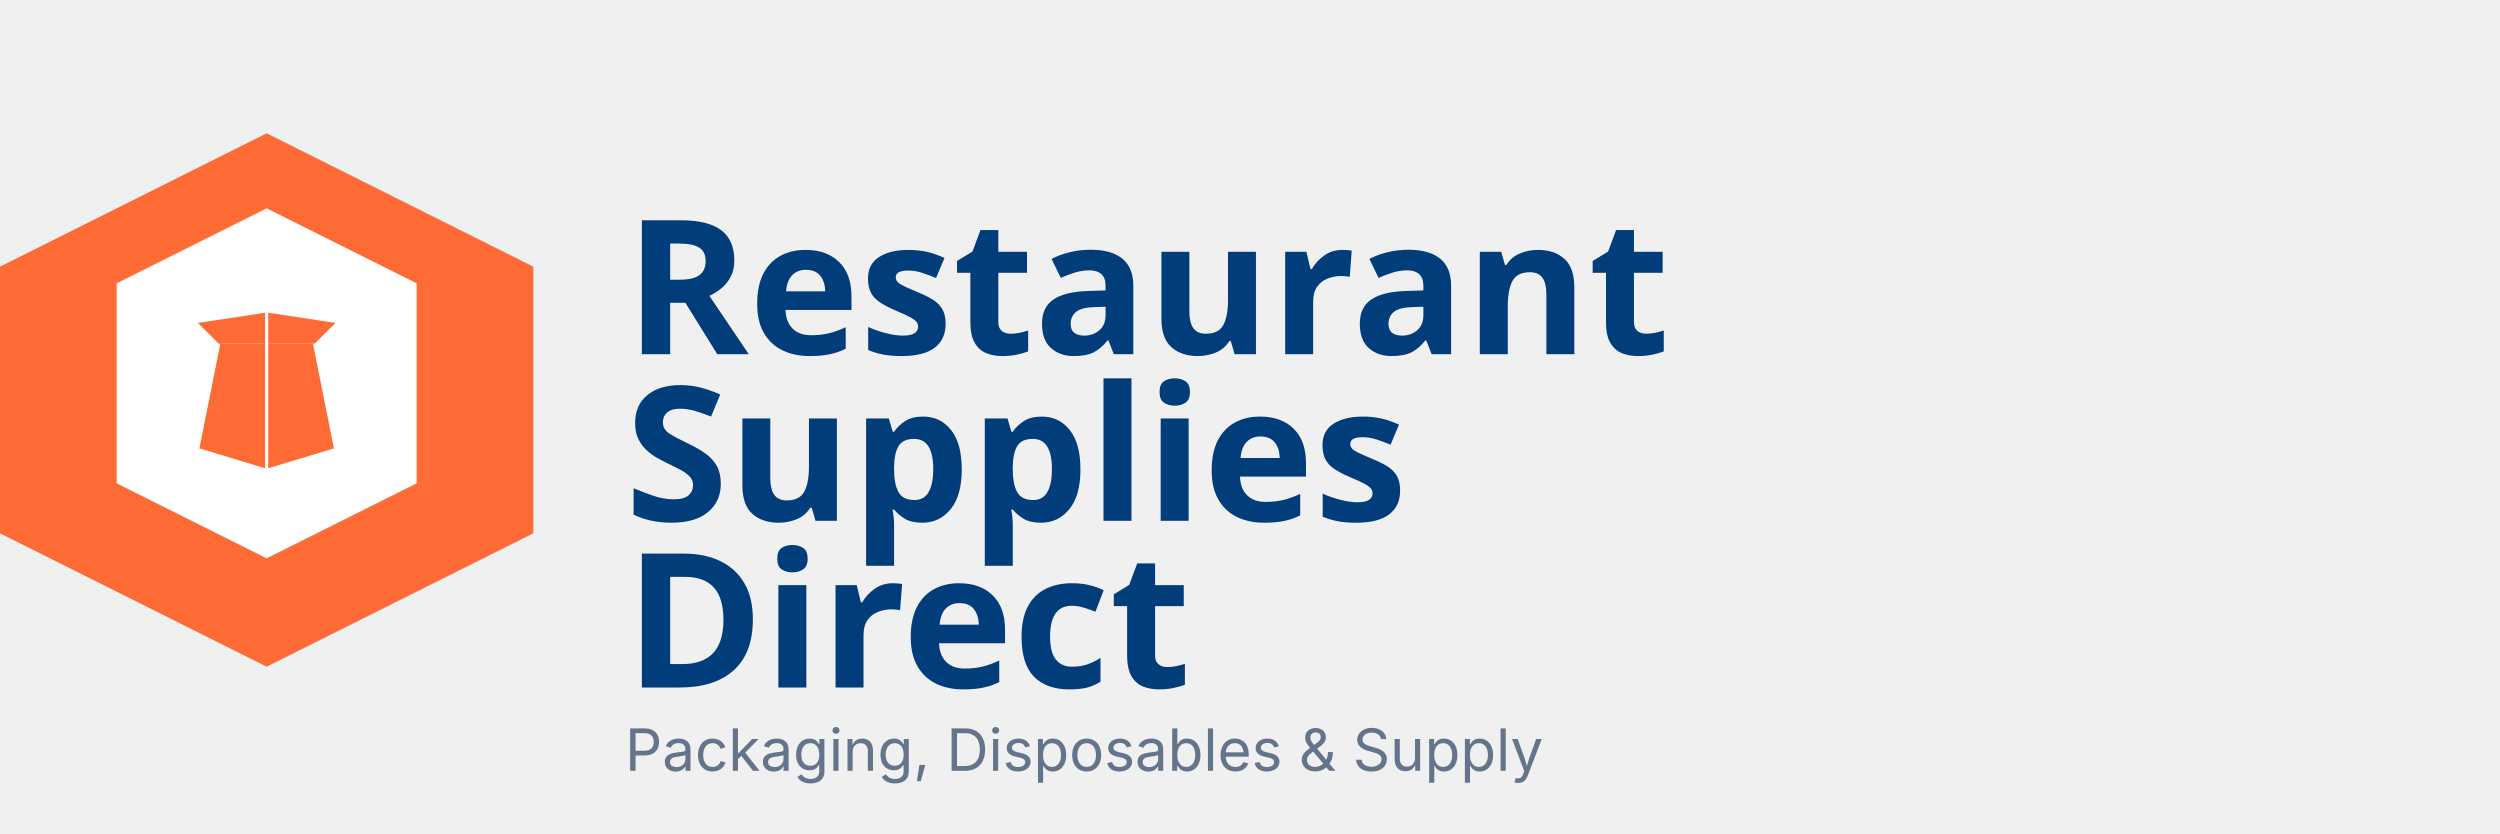
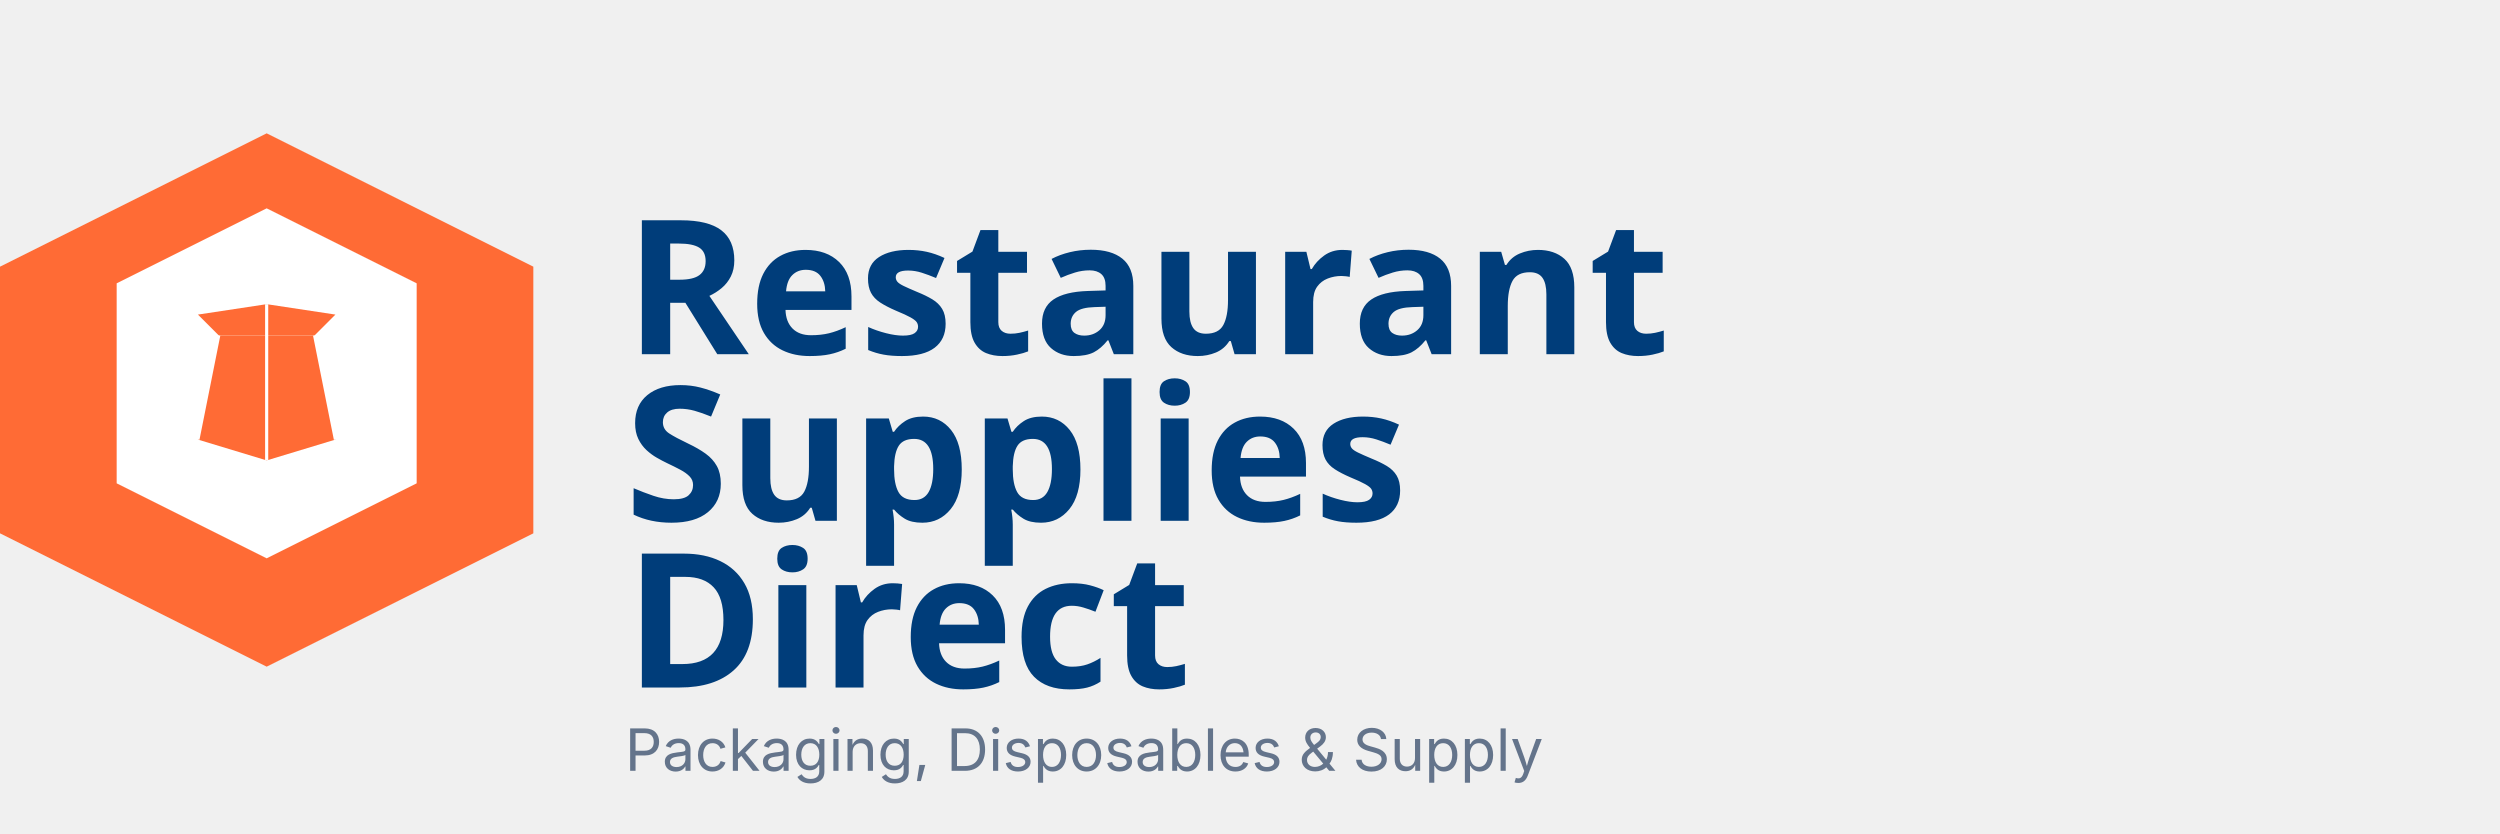
<svg xmlns="http://www.w3.org/2000/svg" width="1200" height="400" viewBox="0 0 1200 400" fill="none">
  <path d="M128 64L256 128V256L128 320L0 256V128L128 64Z" fill="#FF6B35" />
  <path d="M128 100L200 136V232L128 268L56 232V136L128 100Z" fill="white" />
-   <path d="M105 165L95 215L128 225L161 215L151 165Z" fill="#FF6B35" />
-   <path d="M105 165L95 155L128 150L161 155L151 165Z" fill="#FF6B35" />
-   <line x1="105" y1="165" x2="95" y2="215" stroke="white" stroke-width="1.5" />
-   <line x1="151" y1="165" x2="161" y2="215" stroke="white" stroke-width="1.5" />
-   <line x1="128" y1="150" x2="128" y2="225" stroke="white" stroke-width="1.5" />
+   <path d="M105 161L95 211L128 221L161 211L151 161Z" fill="#FF6B35" />
+   <path d="M105 161L95 151L128 146L161 151L151 161Z" fill="#FF6B35" />
+   <line x1="105" y1="161" x2="95" y2="211" stroke="white" stroke-width="1.5" />
+   <line x1="151" y1="161" x2="161" y2="211" stroke="white" stroke-width="1.5" />
+   <line x1="128" y1="146" x2="128" y2="221" stroke="white" stroke-width="1.5" />
  <text x="300" y="170" font-family="Plus Jakarta Sans, sans-serif" font-size="90" font-weight="700" fill="#003D7A">Restaurant</text>
  <text x="300" y="250" font-family="Plus Jakarta Sans, sans-serif" font-size="90" font-weight="700" fill="#003D7A">Supplies</text>
  <text x="300" y="330" font-family="Plus Jakarta Sans, sans-serif" font-size="90" font-weight="700" fill="#003D7A">Direct</text>
  <text x="300" y="370" font-family="Inter, sans-serif" font-size="28" font-weight="400" fill="#64748B">Packaging, Disposables &amp; Supply</text>
</svg>
